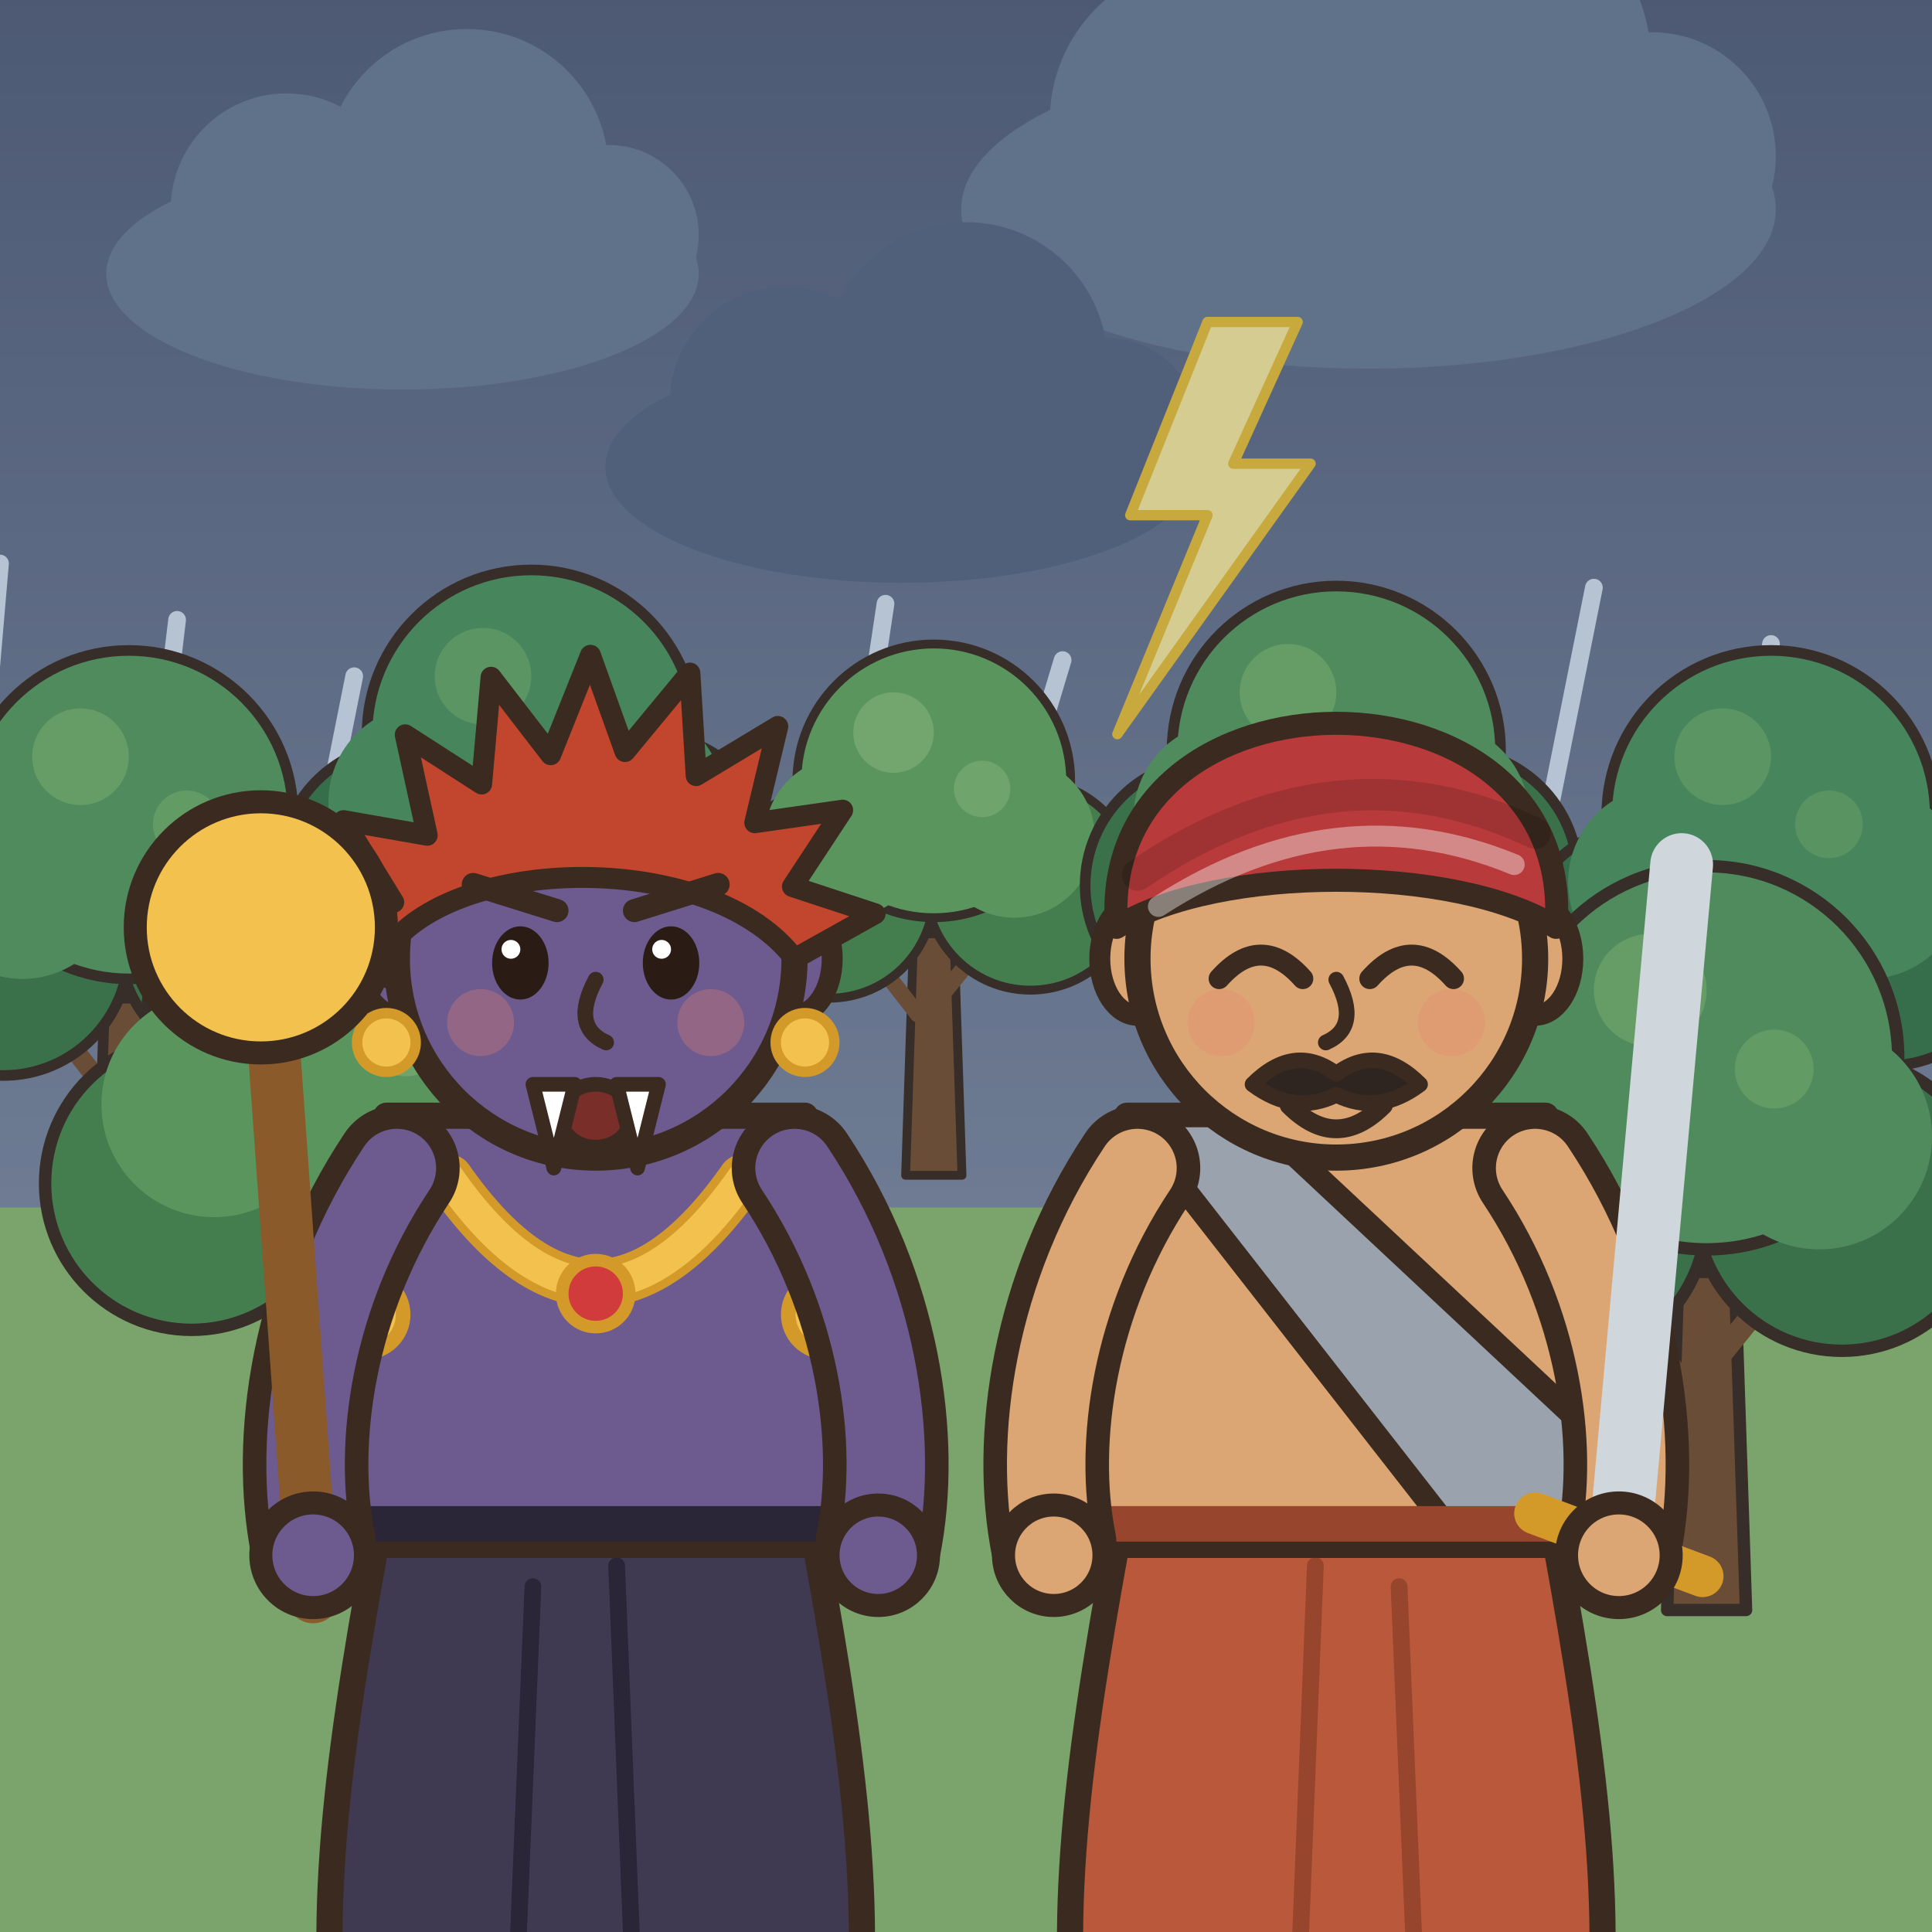
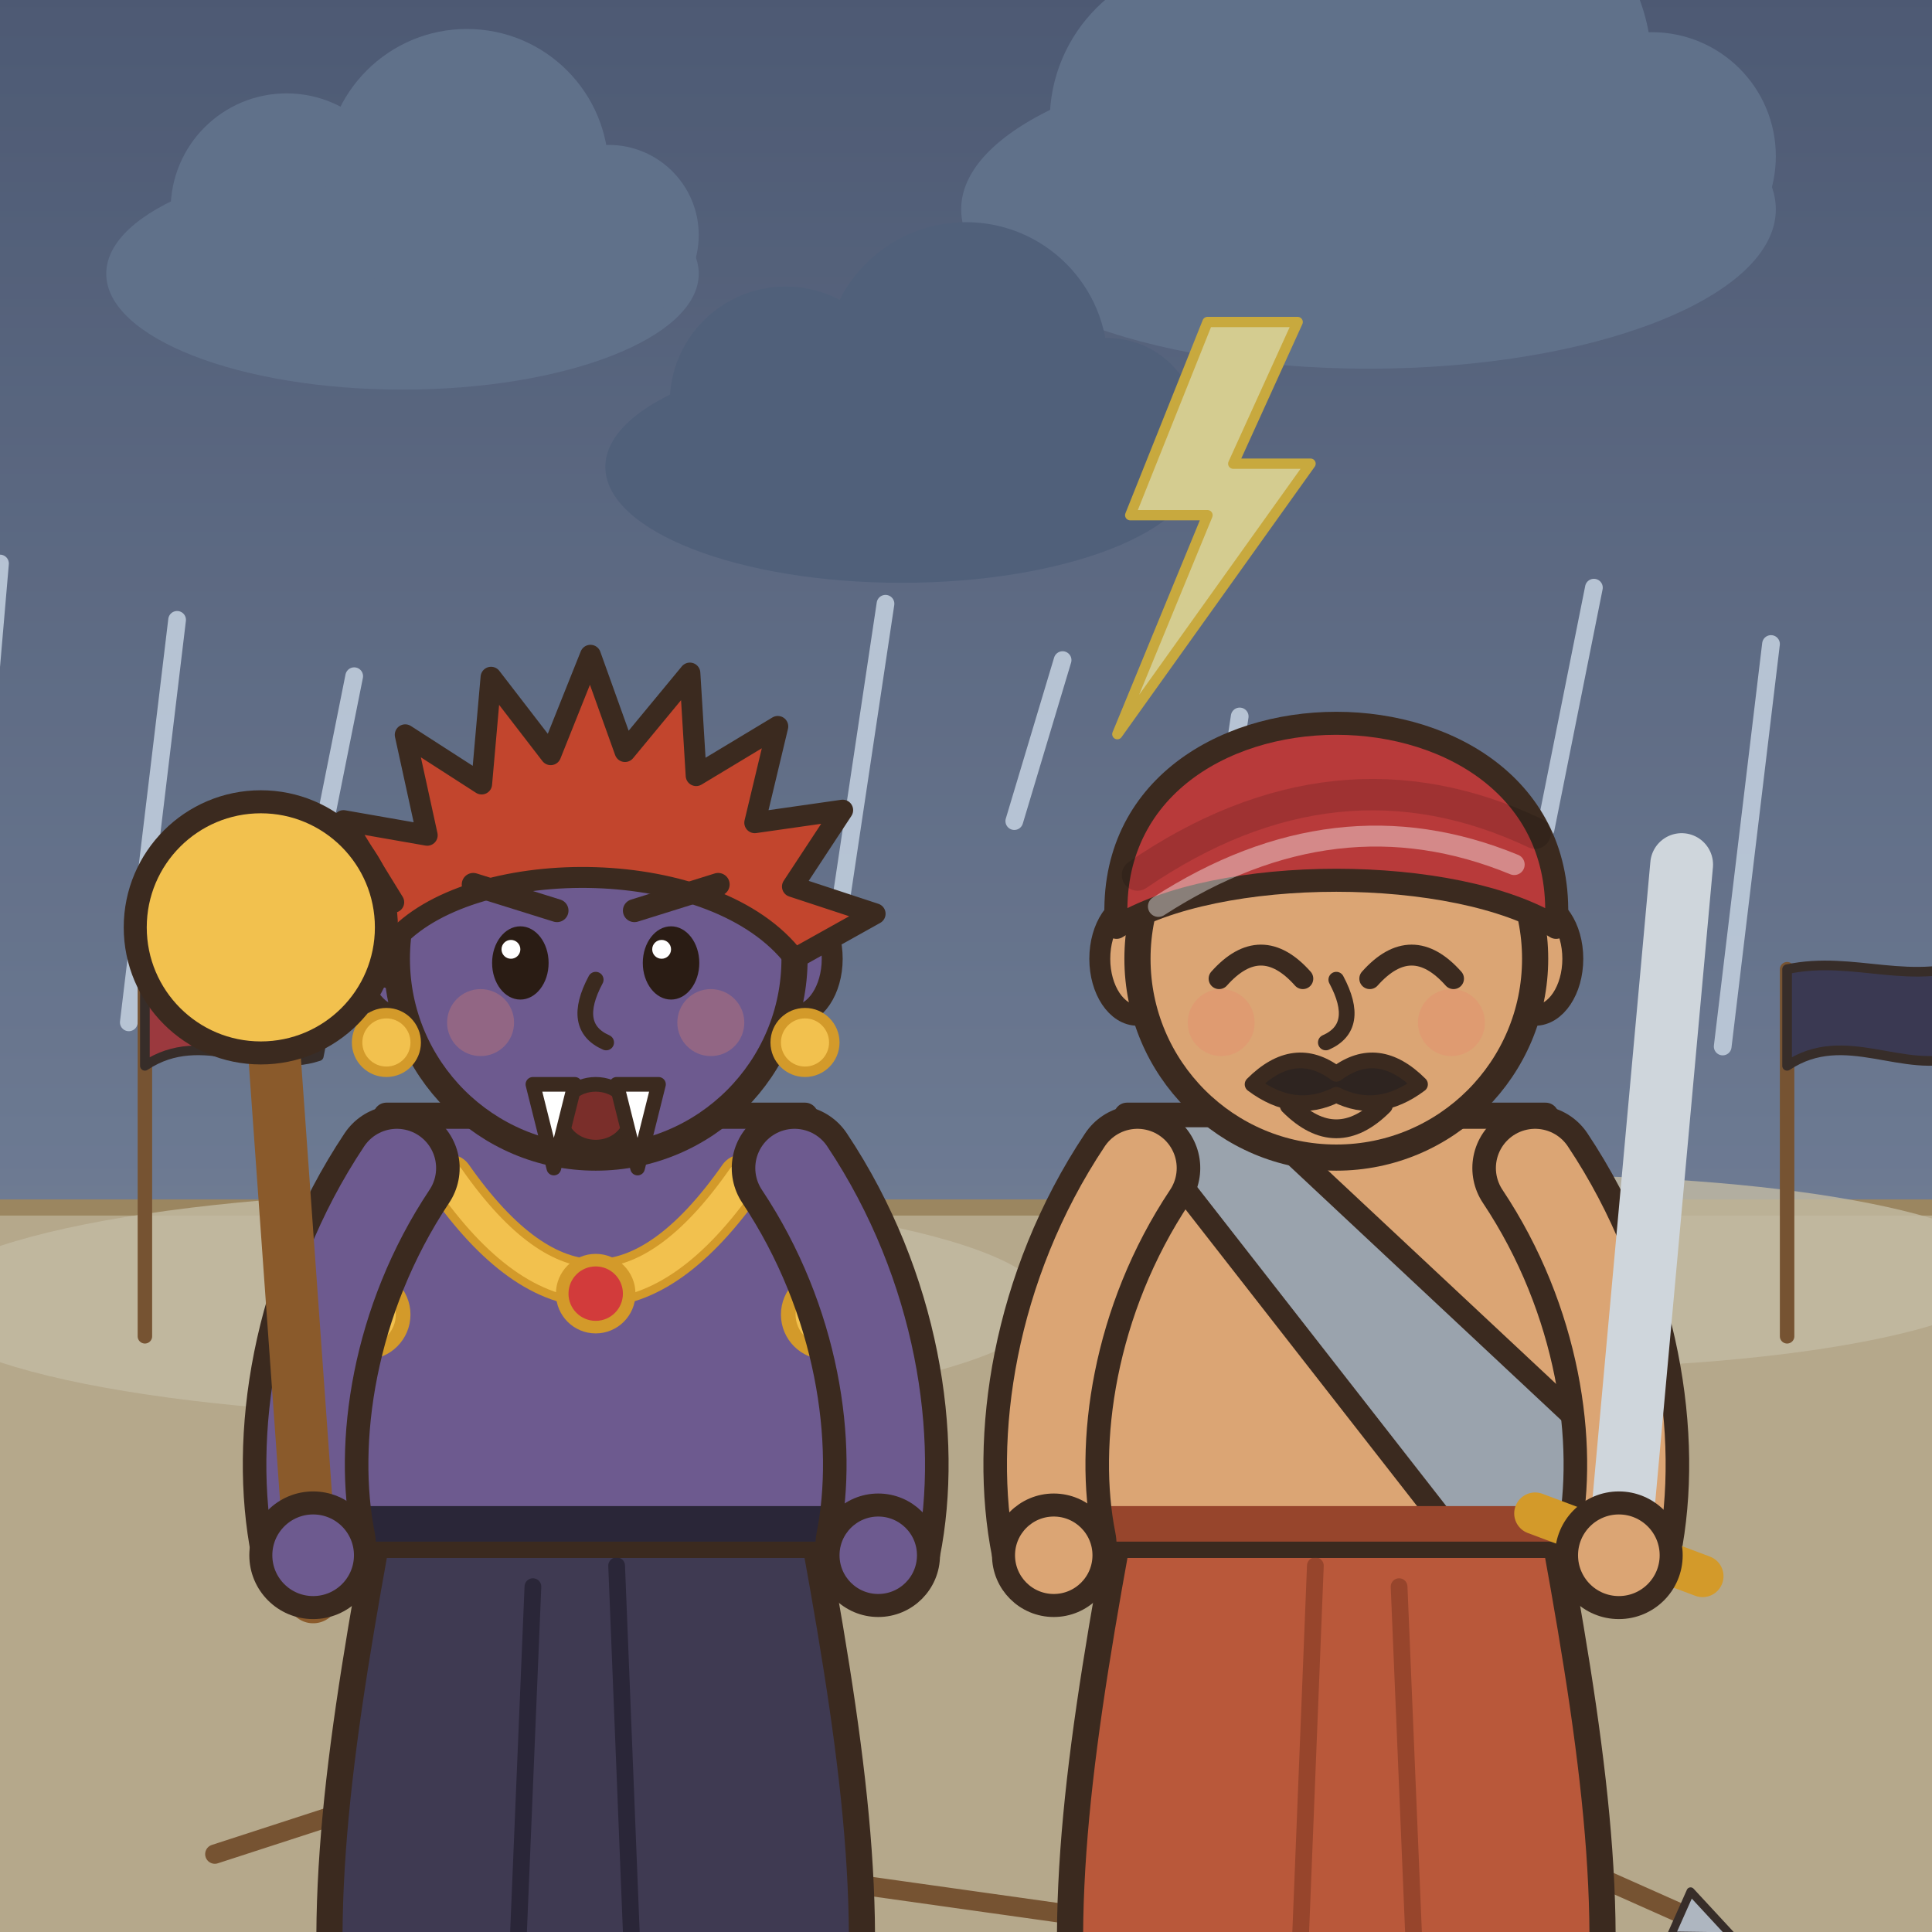
<svg xmlns="http://www.w3.org/2000/svg" viewBox="0 0 240 240" width="240" height="240" role="img">
  <defs>
    <linearGradient id="sky" x1="0" y1="0" x2="0" y2="1">
      <stop offset="0" stop-color="#56627c" />
      <stop offset=".6" stop-color="#7d8aa2" />
      <stop offset="1" stop-color="#aeb8c6" />
    </linearGradient>
    <linearGradient id="water" x1="0" y1="0" x2="0" y2="1">
      <stop offset="0" stop-color="#86cde3" />
      <stop offset="1" stop-color="#5cb0cf" />
    </linearGradient>
    <radialGradient id="glow" cx=".5" cy=".5" r=".5">
      <stop offset="0" stop-color="#fffbe6" />
      <stop offset="1" stop-color="#ffe9a8" stop-opacity="0" />
    </radialGradient>
  </defs>
  <rect x="0" y="0" width="240" height="240" rx="0" fill="url(#sky)" stroke="none" stroke-width="0" />
  <g transform="translate(50,34) scale(0.8,0.8)">
    <ellipse cx="0" cy="0" rx="46" ry="18" fill="#6e7f99" stroke="none" stroke-width="2.5" />
    <circle cx="-18" cy="-10" r="18" fill="#6e7f99" stroke="none" stroke-width="2.5" />
    <circle cx="10" cy="-16" r="22" fill="#6e7f99" stroke="none" stroke-width="2.5" />
    <circle cx="32" cy="-6" r="14" fill="#6e7f99" stroke="none" stroke-width="2.5" />
  </g>
  <g transform="translate(170,26) scale(1.1,1.1)">
    <ellipse cx="0" cy="0" rx="46" ry="18" fill="#6e7f99" stroke="none" stroke-width="2.5" />
    <circle cx="-18" cy="-10" r="18" fill="#6e7f99" stroke="none" stroke-width="2.5" />
    <circle cx="10" cy="-16" r="22" fill="#6e7f99" stroke="none" stroke-width="2.5" />
    <circle cx="32" cy="-6" r="14" fill="#6e7f99" stroke="none" stroke-width="2.5" />
  </g>
  <g transform="translate(112,58) scale(0.8,0.8)">
    <ellipse cx="0" cy="0" rx="46" ry="18" fill="#5a6a85" stroke="none" stroke-width="2.5" />
    <circle cx="-18" cy="-10" r="18" fill="#5a6a85" stroke="none" stroke-width="2.5" />
    <circle cx="10" cy="-16" r="22" fill="#5a6a85" stroke="none" stroke-width="2.5" />
    <circle cx="32" cy="-6" r="14" fill="#5a6a85" stroke="none" stroke-width="2.5" />
  </g>
  <g transform="translate(150,40) scale(0.8,0.8)">
    <path d="M0,0 L-12,30 L0,30 L-14,64 L16,22 L4,22 L14,0 Z" fill="#fff1a0" stroke="#f0c53a" stroke-width="1.6" stroke-linejoin="round" stroke-linecap="round" />
  </g>
  <path d="M0,70 L-6,140" fill="none" stroke="#e6f2ff" stroke-width="2.2" stroke-linejoin="round" stroke-linecap="round" opacity="0.9" />
  <path d="M22,77 L16,127" fill="none" stroke="#e6f2ff" stroke-width="2.2" stroke-linejoin="round" stroke-linecap="round" opacity="0.9" />
  <path d="M44,84 L38,114" fill="none" stroke="#e6f2ff" stroke-width="2.2" stroke-linejoin="round" stroke-linecap="round" opacity="0.9" />
  <path d="M66,91 L60,101" fill="none" stroke="#e6f2ff" stroke-width="2.2" stroke-linejoin="round" stroke-linecap="round" opacity="0.9" />
  <path d="M88,98 L82,128" fill="none" stroke="#e6f2ff" stroke-width="2.2" stroke-linejoin="round" stroke-linecap="round" opacity="0.9" />
  <path d="M110,75 L104,115" fill="none" stroke="#e6f2ff" stroke-width="2.2" stroke-linejoin="round" stroke-linecap="round" opacity="0.9" />
  <path d="M132,82 L126,102" fill="none" stroke="#e6f2ff" stroke-width="2.2" stroke-linejoin="round" stroke-linecap="round" opacity="0.9" />
  <path d="M154,89 L148,129" fill="none" stroke="#e6f2ff" stroke-width="2.2" stroke-linejoin="round" stroke-linecap="round" opacity="0.9" />
  <path d="M176,96 L170,116" fill="none" stroke="#e6f2ff" stroke-width="2.2" stroke-linejoin="round" stroke-linecap="round" opacity="0.9" />
  <path d="M198,73 L192,103" fill="none" stroke="#e6f2ff" stroke-width="2.2" stroke-linejoin="round" stroke-linecap="round" opacity="0.9" />
  <path d="M220,80 L214,130" fill="none" stroke="#e6f2ff" stroke-width="2.2" stroke-linejoin="round" stroke-linecap="round" opacity="0.9" />
-   <rect x="0" y="150" width="240" height="90" rx="0" fill="#8fbf72" stroke="none" stroke-width="0" />
-   <g transform="translate(16,160) scale(0.6,0.6)">
-     <path d="M-7,0 L-5,-60 L5,-60 L7,0 Z" fill="#7a5230" stroke="#3b2a1f" stroke-width="2.2" stroke-linejoin="round" stroke-linecap="round" />
-     <path d="M-4,-40 L-18,-58 M3,-46 L16,-62" fill="none" stroke="#7a5230" stroke-width="4" stroke-linejoin="round" stroke-linecap="round" />
-     <circle cx="-26" cy="-70" r="26" fill="#3f8049" stroke="#3b2a1f" stroke-width="2.2" />
-     <circle cx="24" cy="-72" r="26" fill="#3f8049" stroke="#3b2a1f" stroke-width="2.2" />
-     <circle cx="0" cy="-98" r="34" fill="#5aa060" stroke="#3b2a1f" stroke-width="2.2" />
-     <circle cx="-22" cy="-84" r="20" fill="#5aa060" stroke="none" stroke-width="2.5" />
-     <circle cx="20" cy="-84" r="20" fill="#5aa060" stroke="none" stroke-width="2.5" />
-     <circle cx="-10" cy="-110" r="10" fill="#7cbc6e" stroke="none" stroke-width="2.5" opacity="0.8" />
-     <circle cx="12" cy="-96" r="7" fill="#7cbc6e" stroke="none" stroke-width="2.5" opacity="0.7" />
+   <rect x="0" y="150" width="240" height="90" rx="0" fill="#d8c49a" stroke="none" stroke-width="0" />
+   <path d="M0,150 L240,150" fill="none" stroke="#b89a64" stroke-width="2" stroke-linejoin="round" stroke-linecap="round" />
+   <ellipse cx="60" cy="162" rx="70" ry="14" fill="#eadcb8" stroke="none" stroke-width="2.5" opacity="0.8" />
+   <ellipse cx="190" cy="158" rx="60" ry="12" fill="#eadcb8" stroke="none" stroke-width="2.5" opacity="0.8" />
+   <g transform="translate(18,166) scale(0.6,0.6)">
+     <path d="M0,0 L0,-76" fill="none" stroke="#8a5a2b" stroke-width="3" stroke-linejoin="round" stroke-linecap="round" />
+     <path d="M0,-76 C14,-81 26,-72 40,-78 L36,-58 C24,-54 12,-64 0,-56 Z" fill="#b83a3a" stroke="#3b2a1f" stroke-width="2" stroke-linejoin="round" stroke-linecap="round" />
  </g>
-   <g transform="translate(66,150) scale(0.6,0.6)">
-     <path d="M-7,0 L-5,-60 L5,-60 L7,0 Z" fill="#7a5230" stroke="#3b2a1f" stroke-width="2.2" stroke-linejoin="round" stroke-linecap="round" />
-     <path d="M-4,-40 L-18,-58 M3,-46 L16,-62" fill="none" stroke="#7a5230" stroke-width="4" stroke-linejoin="round" stroke-linecap="round" />
-     <circle cx="-26" cy="-70" r="26" fill="#3a7a48" stroke="#3b2a1f" stroke-width="2.2" />
-     <circle cx="24" cy="-72" r="26" fill="#3a7a48" stroke="#3b2a1f" stroke-width="2.2" />
-     <circle cx="0" cy="-98" r="34" fill="#4f9a5f" stroke="#3b2a1f" stroke-width="2.2" />
-     <circle cx="-22" cy="-84" r="20" fill="#4f9a5f" stroke="none" stroke-width="2.5" />
-     <circle cx="20" cy="-84" r="20" fill="#4f9a5f" stroke="none" stroke-width="2.5" />
-     <circle cx="-10" cy="-110" r="10" fill="#6db06a" stroke="none" stroke-width="2.5" opacity="0.8" />
-     <circle cx="12" cy="-96" r="7" fill="#6db06a" stroke="none" stroke-width="2.5" opacity="0.7" />
+   <g transform="translate(222,166) scale(0.6,0.6)">
+     <path d="M0,0 L0,-76" fill="none" stroke="#8a5a2b" stroke-width="3" stroke-linejoin="round" stroke-linecap="round" />
+     <path d="M0,-76 C14,-79 26,-72 40,-78 L36,-58 C24,-54 12,-64 0,-56 Z" fill="#3f3a52" stroke="#3b2a1f" stroke-width="2" stroke-linejoin="round" stroke-linecap="round" />
  </g>
-   <g transform="translate(116,146) scale(0.5,0.5)">
-     <path d="M-7,0 L-5,-60 L5,-60 L7,0 Z" fill="#7a5230" stroke="#3b2a1f" stroke-width="2.2" stroke-linejoin="round" stroke-linecap="round" />
-     <path d="M-4,-40 L-18,-58 M3,-46 L16,-62" fill="none" stroke="#7a5230" stroke-width="4" stroke-linejoin="round" stroke-linecap="round" />
-     <circle cx="-26" cy="-70" r="26" fill="#4b8e4d" stroke="#3b2a1f" stroke-width="2.2" />
-     <circle cx="24" cy="-72" r="26" fill="#4b8e4d" stroke="#3b2a1f" stroke-width="2.2" />
-     <circle cx="0" cy="-98" r="34" fill="#68ad62" stroke="#3b2a1f" stroke-width="2.2" />
-     <circle cx="-22" cy="-84" r="20" fill="#68ad62" stroke="none" stroke-width="2.5" />
-     <circle cx="20" cy="-84" r="20" fill="#68ad62" stroke="none" stroke-width="2.5" />
-     <circle cx="-10" cy="-110" r="10" fill="#8cc77a" stroke="none" stroke-width="2.5" opacity="0.8" />
-     <circle cx="12" cy="-96" r="7" fill="#8cc77a" stroke="none" stroke-width="2.5" opacity="0.7" />
+   <g transform="translate(40,226) rotate(-18) scale(1,1)">
+     <path d="M-14,0 L14,0" fill="none" stroke="#8a5a2b" stroke-width="2.4" stroke-linejoin="round" stroke-linecap="round" />
+     <path d="M14,-3 L21,0 L14,3 Z" fill="#cfd6dc" stroke="#3b2a1f" stroke-width="1" stroke-linejoin="round" stroke-linecap="round" />
  </g>
-   <g transform="translate(166,152) scale(0.6,0.6)">
-     <path d="M-7,0 L-5,-60 L5,-60 L7,0 Z" fill="#7a5230" stroke="#3b2a1f" stroke-width="2.2" stroke-linejoin="round" stroke-linecap="round" />
-     <path d="M-4,-40 L-18,-58 M3,-46 L16,-62" fill="none" stroke="#7a5230" stroke-width="4" stroke-linejoin="round" stroke-linecap="round" />
-     <circle cx="-26" cy="-70" r="26" fill="#3f8049" stroke="#3b2a1f" stroke-width="2.2" />
-     <circle cx="24" cy="-72" r="26" fill="#3f8049" stroke="#3b2a1f" stroke-width="2.2" />
-     <circle cx="0" cy="-98" r="34" fill="#5aa060" stroke="#3b2a1f" stroke-width="2.2" />
-     <circle cx="-22" cy="-84" r="20" fill="#5aa060" stroke="none" stroke-width="2.5" />
-     <circle cx="20" cy="-84" r="20" fill="#5aa060" stroke="none" stroke-width="2.5" />
-     <circle cx="-10" cy="-110" r="10" fill="#7cbc6e" stroke="none" stroke-width="2.5" opacity="0.8" />
-     <circle cx="12" cy="-96" r="7" fill="#7cbc6e" stroke="none" stroke-width="2.5" opacity="0.7" />
+   <g transform="translate(196,232) rotate(24) scale(1,1)">
+     <path d="M-14,0 L14,0" fill="none" stroke="#8a5a2b" stroke-width="2.4" stroke-linejoin="round" stroke-linecap="round" />
+     <path d="M14,-3 L21,0 L14,3 Z" fill="#cfd6dc" stroke="#3b2a1f" stroke-width="1" stroke-linejoin="round" stroke-linecap="round" />
  </g>
-   <g transform="translate(220,160) scale(0.6,0.6)">
-     <path d="M-7,0 L-5,-60 L5,-60 L7,0 Z" fill="#7a5230" stroke="#3b2a1f" stroke-width="2.2" stroke-linejoin="round" stroke-linecap="round" />
-     <path d="M-4,-40 L-18,-58 M3,-46 L16,-62" fill="none" stroke="#7a5230" stroke-width="4" stroke-linejoin="round" stroke-linecap="round" />
-     <circle cx="-26" cy="-70" r="26" fill="#3a7a48" stroke="#3b2a1f" stroke-width="2.2" />
-     <circle cx="24" cy="-72" r="26" fill="#3a7a48" stroke="#3b2a1f" stroke-width="2.2" />
-     <circle cx="0" cy="-98" r="34" fill="#4f9a5f" stroke="#3b2a1f" stroke-width="2.2" />
-     <circle cx="-22" cy="-84" r="20" fill="#4f9a5f" stroke="none" stroke-width="2.5" />
-     <circle cx="20" cy="-84" r="20" fill="#4f9a5f" stroke="none" stroke-width="2.5" />
-     <circle cx="-10" cy="-110" r="10" fill="#6db06a" stroke="none" stroke-width="2.5" opacity="0.8" />
-     <circle cx="12" cy="-96" r="7" fill="#6db06a" stroke="none" stroke-width="2.5" opacity="0.7" />
+   <g transform="translate(120,236) rotate(8) scale(1,1)">
+     <path d="M-14,0 L14,0" fill="none" stroke="#8a5a2b" stroke-width="2.4" stroke-linejoin="round" stroke-linecap="round" />
+     <path d="M14,-3 L21,0 L14,3 Z" fill="#cfd6dc" stroke="#3b2a1f" stroke-width="1" stroke-linejoin="round" stroke-linecap="round" />
  </g>
-   <g transform="translate(42,196) scale(0.7,0.7)">
-     <path d="M-7,0 L-5,-60 L5,-60 L7,0 Z" fill="#7a5230" stroke="#3b2a1f" stroke-width="2.2" stroke-linejoin="round" stroke-linecap="round" />
-     <path d="M-4,-40 L-18,-58 M3,-46 L16,-62" fill="none" stroke="#7a5230" stroke-width="4" stroke-linejoin="round" stroke-linecap="round" />
-     <circle cx="-26" cy="-70" r="26" fill="#4b8e4d" stroke="#3b2a1f" stroke-width="2.2" />
-     <circle cx="24" cy="-72" r="26" fill="#4b8e4d" stroke="#3b2a1f" stroke-width="2.2" />
-     <circle cx="0" cy="-98" r="34" fill="#68ad62" stroke="#3b2a1f" stroke-width="2.2" />
-     <circle cx="-22" cy="-84" r="20" fill="#68ad62" stroke="none" stroke-width="2.5" />
-     <circle cx="20" cy="-84" r="20" fill="#68ad62" stroke="none" stroke-width="2.5" />
-     <circle cx="-10" cy="-110" r="10" fill="#8cc77a" stroke="none" stroke-width="2.5" opacity="0.8" />
-     <circle cx="12" cy="-96" r="7" fill="#8cc77a" stroke="none" stroke-width="2.5" opacity="0.7" />
-   </g>
-   <g transform="translate(212,200) scale(0.7,0.7)">
-     <path d="M-7,0 L-5,-60 L5,-60 L7,0 Z" fill="#7a5230" stroke="#3b2a1f" stroke-width="2.2" stroke-linejoin="round" stroke-linecap="round" />
-     <path d="M-4,-40 L-18,-58 M3,-46 L16,-62" fill="none" stroke="#7a5230" stroke-width="4" stroke-linejoin="round" stroke-linecap="round" />
-     <circle cx="-26" cy="-70" r="26" fill="#3f8049" stroke="#3b2a1f" stroke-width="2.2" />
-     <circle cx="24" cy="-72" r="26" fill="#3f8049" stroke="#3b2a1f" stroke-width="2.2" />
-     <circle cx="0" cy="-98" r="34" fill="#5aa060" stroke="#3b2a1f" stroke-width="2.2" />
-     <circle cx="-22" cy="-84" r="20" fill="#5aa060" stroke="none" stroke-width="2.5" />
-     <circle cx="20" cy="-84" r="20" fill="#5aa060" stroke="none" stroke-width="2.5" />
-     <circle cx="-10" cy="-110" r="10" fill="#7cbc6e" stroke="none" stroke-width="2.5" opacity="0.8" />
-     <circle cx="12" cy="-96" r="7" fill="#7cbc6e" stroke="none" stroke-width="2.5" opacity="0.7" />
-   </g>
-   <path d="M74,232 L77,223 M80,232 L80,220 M86,232 L83,223" fill="none" stroke="#86bd6a" stroke-width="2.2" stroke-linejoin="round" stroke-linecap="round" />
-   <path d="M154,236 L157,227 M160,236 L160,224 M166,236 L163,227" fill="none" stroke="#86bd6a" stroke-width="2.2" stroke-linejoin="round" stroke-linecap="round" />
  <rect x="0" y="0" width="240" height="240" rx="0" fill="#2a3550" stroke="none" stroke-width="0" opacity="0.2" />
  <g transform="translate(74,285.5) scale(-1.3,1.3)">
    <ellipse cx="-10" cy="-3" rx="9" ry="4" fill="#6d5a8f" stroke="#3b2a1f" stroke-width="2" />
    <ellipse cx="10" cy="-3" rx="9" ry="4" fill="#6d5a8f" stroke="#3b2a1f" stroke-width="2" />
    <path d="M-9,-20 L-10,-6" fill="none" stroke="#3b2a1f" stroke-width="12.5" stroke-linejoin="round" stroke-linecap="round" />
    <path d="M-9,-20 L-10,-6" fill="none" stroke="#6d5a8f" stroke-width="8" stroke-linejoin="round" stroke-linecap="round" />
    <path d="M9,-20 L10,-6" fill="none" stroke="#3b2a1f" stroke-width="12.5" stroke-linejoin="round" stroke-linecap="round" />
    <path d="M9,-20 L10,-6" fill="none" stroke="#6d5a8f" stroke-width="8" stroke-linejoin="round" stroke-linecap="round" />
    <path d="M-21,-72 C-25,-50 -27,-34 -24,-18 L24,-18 C27,-34 25,-50 21,-72 Z" fill="#3f3a52" stroke="#3b2a1f" stroke-width="2.5" stroke-linejoin="round" stroke-linecap="round" />
    <path d="M-2,-70 L-4,-20 M6,-68 L8,-20" fill="none" stroke="#2a2638" stroke-width="1.6" stroke-linejoin="round" stroke-linecap="round" />
    <path d="M-24,-19 L24,-19" fill="none" stroke="#f2c14e" stroke-width="3" stroke-linejoin="round" stroke-linecap="round" />
    <g transform="translate(0,0) scale(1,1)">
      <path d="M-20,-113 C-25,-100 -25,-84 -23,-72 L23,-72 C25,-84 25,-100 20,-113 Z" fill="#6d5a8f" stroke="#3b2a1f" stroke-width="2.5" stroke-linejoin="round" stroke-linecap="round" />
      <path d="M-23,-74 L23,-74" fill="none" stroke="#2a2638" stroke-width="3.4" stroke-linejoin="round" stroke-linecap="round" />
      <path d="M-14,-107 Q0,-87 14,-107" fill="none" stroke="#d39a2a" stroke-width="4.6" stroke-linejoin="round" stroke-linecap="round" />
      <path d="M-14,-107 Q0,-87 14,-107" fill="none" stroke="#f2c14e" stroke-width="3" stroke-linejoin="round" stroke-linecap="round" />
      <circle cx="0" cy="-96" r="3.2" fill="#d23b3b" stroke="#d39a2a" stroke-width="1.2" />
      <circle cx="-22" cy="-94" r="3.6" fill="#f2c14e" stroke="#d39a2a" stroke-width="1.4" />
      <circle cx="22" cy="-94" r="3.6" fill="#f2c14e" stroke="#d39a2a" stroke-width="1.4" />
      <path d="M-19,-108 C-27,-96 -29,-82 -27,-72" fill="none" stroke="#3b2a1f" stroke-width="12.0" stroke-linejoin="round" stroke-linecap="round" />
      <path d="M-19,-108 C-27,-96 -29,-82 -27,-72" fill="none" stroke="#6d5a8f" stroke-width="7.5" stroke-linejoin="round" stroke-linecap="round" />
      <circle cx="-27" cy="-71" r="4.8" fill="#6d5a8f" stroke="#3b2a1f" stroke-width="2.2" />
      <ellipse cx="-19.0" cy="-128" rx="3.6" ry="5.4" fill="#6d5a8f" stroke="#3b2a1f" stroke-width="2" />
      <ellipse cx="19.0" cy="-128" rx="3.6" ry="5.4" fill="#6d5a8f" stroke="#3b2a1f" stroke-width="2" />
      <circle cx="0" cy="-128" r="19.0" fill="#6d5a8f" stroke="#3b2a1f" stroke-width="2.5" />
      <path d="M-19.0,-128 L-26.7,-132.3 L-18.8,-134.9 L-23.6,-142.2 L-15.2,-141.0 L-17.4,-150.2 L-9.6,-145.5 L-9.0,-155.3 L-2.8,-147.8 L0.5,-157.0 L4.3,-147.5 L10.0,-154.9 L10.9,-144.7 L18.2,-149.4 L16.1,-139.8 L24.1,-141.2 L19.3,-133.4 L26.8,-131.2 L19.9,-126.2 L19.0,-130 C11.4,-138 -11.4,-138 -19.0,-128 Z" fill="#c2452d" stroke="#3b2a1f" stroke-width="2" stroke-linejoin="round" stroke-linecap="round" />
      <ellipse cx="-7.2" cy="-127.6" rx="2.7" ry="3.5" fill="#2a1c14" stroke="none" stroke-width="2.5" />
      <circle cx="-6.3" cy="-128.9" r="0.9" fill="#ffffff" stroke="none" stroke-width="2.5" />
      <ellipse cx="7.2" cy="-127.6" rx="2.7" ry="3.5" fill="#2a1c14" stroke="none" stroke-width="2.5" />
      <circle cx="8.1" cy="-128.9" r="0.9" fill="#ffffff" stroke="none" stroke-width="2.5" />
      <path d="M-11.7,-135.1 L-3.7,-132.6" fill="none" stroke="#3b2a1f" stroke-width="2.2" stroke-linejoin="round" stroke-linecap="round" />
      <path d="M11.7,-135.1 L3.7,-132.6" fill="none" stroke="#3b2a1f" stroke-width="2.2" stroke-linejoin="round" stroke-linecap="round" />
      <path d="M0,-126 Q2.4,-121.5 -1,-120" fill="none" stroke="#3b2a1f" stroke-width="1.5" stroke-linejoin="round" stroke-linecap="round" />
      <circle cx="-11.0" cy="-121.9" r="3.2" fill="#e8846c" stroke="none" stroke-width="2.5" opacity="0.3" />
      <circle cx="11.0" cy="-121.9" r="3.2" fill="#e8846c" stroke="none" stroke-width="2.5" opacity="0.3" />
      <ellipse cx="0" cy="-113" rx="3.4" ry="3" fill="#7a2e2a" stroke="#3b2a1f" stroke-width="1.4" />
      <circle cx="-20.0" cy="-120" r="2.8" fill="#f2c14e" stroke="#d39a2a" stroke-width="1" />
      <circle cx="20.0" cy="-120" r="2.8" fill="#f2c14e" stroke="#d39a2a" stroke-width="1" />
      <path d="M19,-108 C27,-96 29,-82 27,-72" fill="none" stroke="#3b2a1f" stroke-width="12.0" stroke-linejoin="round" stroke-linecap="round" />
      <path d="M19,-108 C27,-96 29,-82 27,-72" fill="none" stroke="#6d5a8f" stroke-width="7.5" stroke-linejoin="round" stroke-linecap="round" />
      <circle cx="27" cy="-71" r="4.8" fill="#6d5a8f" stroke="#3b2a1f" stroke-width="2.2" />
      <path d="M27,-67 L31,-123" fill="none" stroke="#8a5a2b" stroke-width="5" stroke-linejoin="round" stroke-linecap="round" />
      <circle cx="32" cy="-131" r="12" fill="#f2c14e" stroke="#3b2a1f" stroke-width="2.2" />
      <circle cx="27" cy="-71" r="5" fill="#6d5a8f" stroke="#3b2a1f" stroke-width="2.2" />
    </g>
    <path d="M-6,-116 L-4,-108 L-2,-116 Z" fill="#ffffff" stroke="#3b2a1f" stroke-width="1.4" stroke-linejoin="round" stroke-linecap="round" />
    <path d="M2,-116 L4,-108 L6,-116 Z" fill="#ffffff" stroke="#3b2a1f" stroke-width="1.4" stroke-linejoin="round" stroke-linecap="round" />
  </g>
  <g transform="translate(166,285.5) scale(1.3,1.3)">
    <ellipse cx="-10" cy="-3" rx="9" ry="4" fill="#dba574" stroke="#3b2a1f" stroke-width="2" />
    <ellipse cx="10" cy="-3" rx="9" ry="4" fill="#dba574" stroke="#3b2a1f" stroke-width="2" />
    <path d="M-9,-20 L-10,-6" fill="none" stroke="#3b2a1f" stroke-width="12.5" stroke-linejoin="round" stroke-linecap="round" />
    <path d="M-9,-20 L-10,-6" fill="none" stroke="#dba574" stroke-width="8" stroke-linejoin="round" stroke-linecap="round" />
    <path d="M9,-20 L10,-6" fill="none" stroke="#3b2a1f" stroke-width="12.5" stroke-linejoin="round" stroke-linecap="round" />
    <path d="M9,-20 L10,-6" fill="none" stroke="#dba574" stroke-width="8" stroke-linejoin="round" stroke-linecap="round" />
    <path d="M-21,-72 C-25,-50 -27,-34 -24,-18 L24,-18 C27,-34 25,-50 21,-72 Z" fill="#b9583a" stroke="#3b2a1f" stroke-width="2.5" stroke-linejoin="round" stroke-linecap="round" />
    <path d="M-2,-70 L-4,-20 M6,-68 L8,-20" fill="none" stroke="#97452c" stroke-width="1.6" stroke-linejoin="round" stroke-linecap="round" />
    <path d="M-24,-19 L24,-19" fill="none" stroke="#97452c" stroke-width="3" stroke-linejoin="round" stroke-linecap="round" />
    <g transform="translate(0,0) scale(1,1)">
      <path d="M-20,-113 C-25,-100 -25,-84 -23,-72 L23,-72 C25,-84 25,-100 20,-113 Z" fill="#dba574" stroke="#3b2a1f" stroke-width="2.5" stroke-linejoin="round" stroke-linecap="round" />
      <path d="M-20,-113 L-8,-113 L23,-84 L23,-72 L12,-72 Z" fill="#9aa3ad" stroke="#3b2a1f" stroke-width="2.2" stroke-linejoin="round" stroke-linecap="round" />
      <path d="M-23,-74 L23,-74" fill="none" stroke="#97452c" stroke-width="3.4" stroke-linejoin="round" stroke-linecap="round" />
      <path d="M-19,-108 C-27,-96 -29,-82 -27,-72" fill="none" stroke="#3b2a1f" stroke-width="12.0" stroke-linejoin="round" stroke-linecap="round" />
      <path d="M-19,-108 C-27,-96 -29,-82 -27,-72" fill="none" stroke="#dba574" stroke-width="7.5" stroke-linejoin="round" stroke-linecap="round" />
      <circle cx="-27" cy="-71" r="4.8" fill="#dba574" stroke="#3b2a1f" stroke-width="2.2" />
      <ellipse cx="-19.0" cy="-128" rx="3.6" ry="5.4" fill="#dba574" stroke="#3b2a1f" stroke-width="2" />
      <ellipse cx="19.0" cy="-128" rx="3.6" ry="5.4" fill="#dba574" stroke="#3b2a1f" stroke-width="2" />
      <circle cx="0" cy="-128" r="19.0" fill="#dba574" stroke="#3b2a1f" stroke-width="2.5" />
      <path d="M-21.0,-131 C-23.0,-157.0 23.0,-157.0 21.0,-131 C11.4,-137 -11.4,-137 -21.0,-131 Z" fill="#b83a3a" stroke="#3b2a1f" stroke-width="2.2" stroke-linejoin="round" stroke-linecap="round" />
      <path d="M-19.0,-136 Q0,-149.0 19.0,-140" fill="none" stroke="#00000022" stroke-width="3" stroke-linejoin="round" stroke-linecap="round" />
      <path d="M-17.0,-133 Q0,-144 17.0,-137" fill="none" stroke="#ffffff66" stroke-width="2" stroke-linejoin="round" stroke-linecap="round" />
      <path d="M-11.2,-126.1 Q-7.2,-130.6 -3.2,-126.1" fill="none" stroke="#3b2a1f" stroke-width="2" stroke-linejoin="round" stroke-linecap="round" />
      <path d="M3.2,-126.1 Q7.2,-130.6 11.2,-126.1" fill="none" stroke="#3b2a1f" stroke-width="2" stroke-linejoin="round" stroke-linecap="round" />
      <path d="M0,-126 Q2.4,-121.5 -1,-120" fill="none" stroke="#3b2a1f" stroke-width="1.5" stroke-linejoin="round" stroke-linecap="round" />
      <circle cx="-11.0" cy="-121.9" r="3.2" fill="#e8846c" stroke="none" stroke-width="2.5" opacity="0.3" />
      <circle cx="11.0" cy="-121.9" r="3.2" fill="#e8846c" stroke="none" stroke-width="2.5" opacity="0.3" />
      <path d="M-8,-116 Q-4,-120 0,-117 Q4,-120 8,-116 Q4,-113 0,-115 Q-4,-113 -8,-116 Z" fill="#2e2420" stroke="#3b2a1f" stroke-width="1.5" stroke-linejoin="round" stroke-linecap="round" />
      <path d="M-4.5,-114 Q0,-109.5 4.5,-114" fill="none" stroke="#3b2a1f" stroke-width="1.8" stroke-linejoin="round" stroke-linecap="round" />
      <path d="M19,-108 C27,-96 29,-82 27,-72" fill="none" stroke="#3b2a1f" stroke-width="12.0" stroke-linejoin="round" stroke-linecap="round" />
      <path d="M19,-108 C27,-96 29,-82 27,-72" fill="none" stroke="#dba574" stroke-width="7.5" stroke-linejoin="round" stroke-linecap="round" />
      <circle cx="27" cy="-71" r="4.8" fill="#dba574" stroke="#3b2a1f" stroke-width="2.2" />
      <path d="M27,-71 L33,-137" fill="none" stroke="#cfd6dc" stroke-width="6" stroke-linejoin="round" stroke-linecap="round" />
      <path d="M19,-75 L35,-69" fill="none" stroke="#d39a2a" stroke-width="4" stroke-linejoin="round" stroke-linecap="round" />
      <circle cx="27" cy="-71" r="5" fill="#dba574" stroke="#3b2a1f" stroke-width="2.2" />
    </g>
  </g>
</svg>
